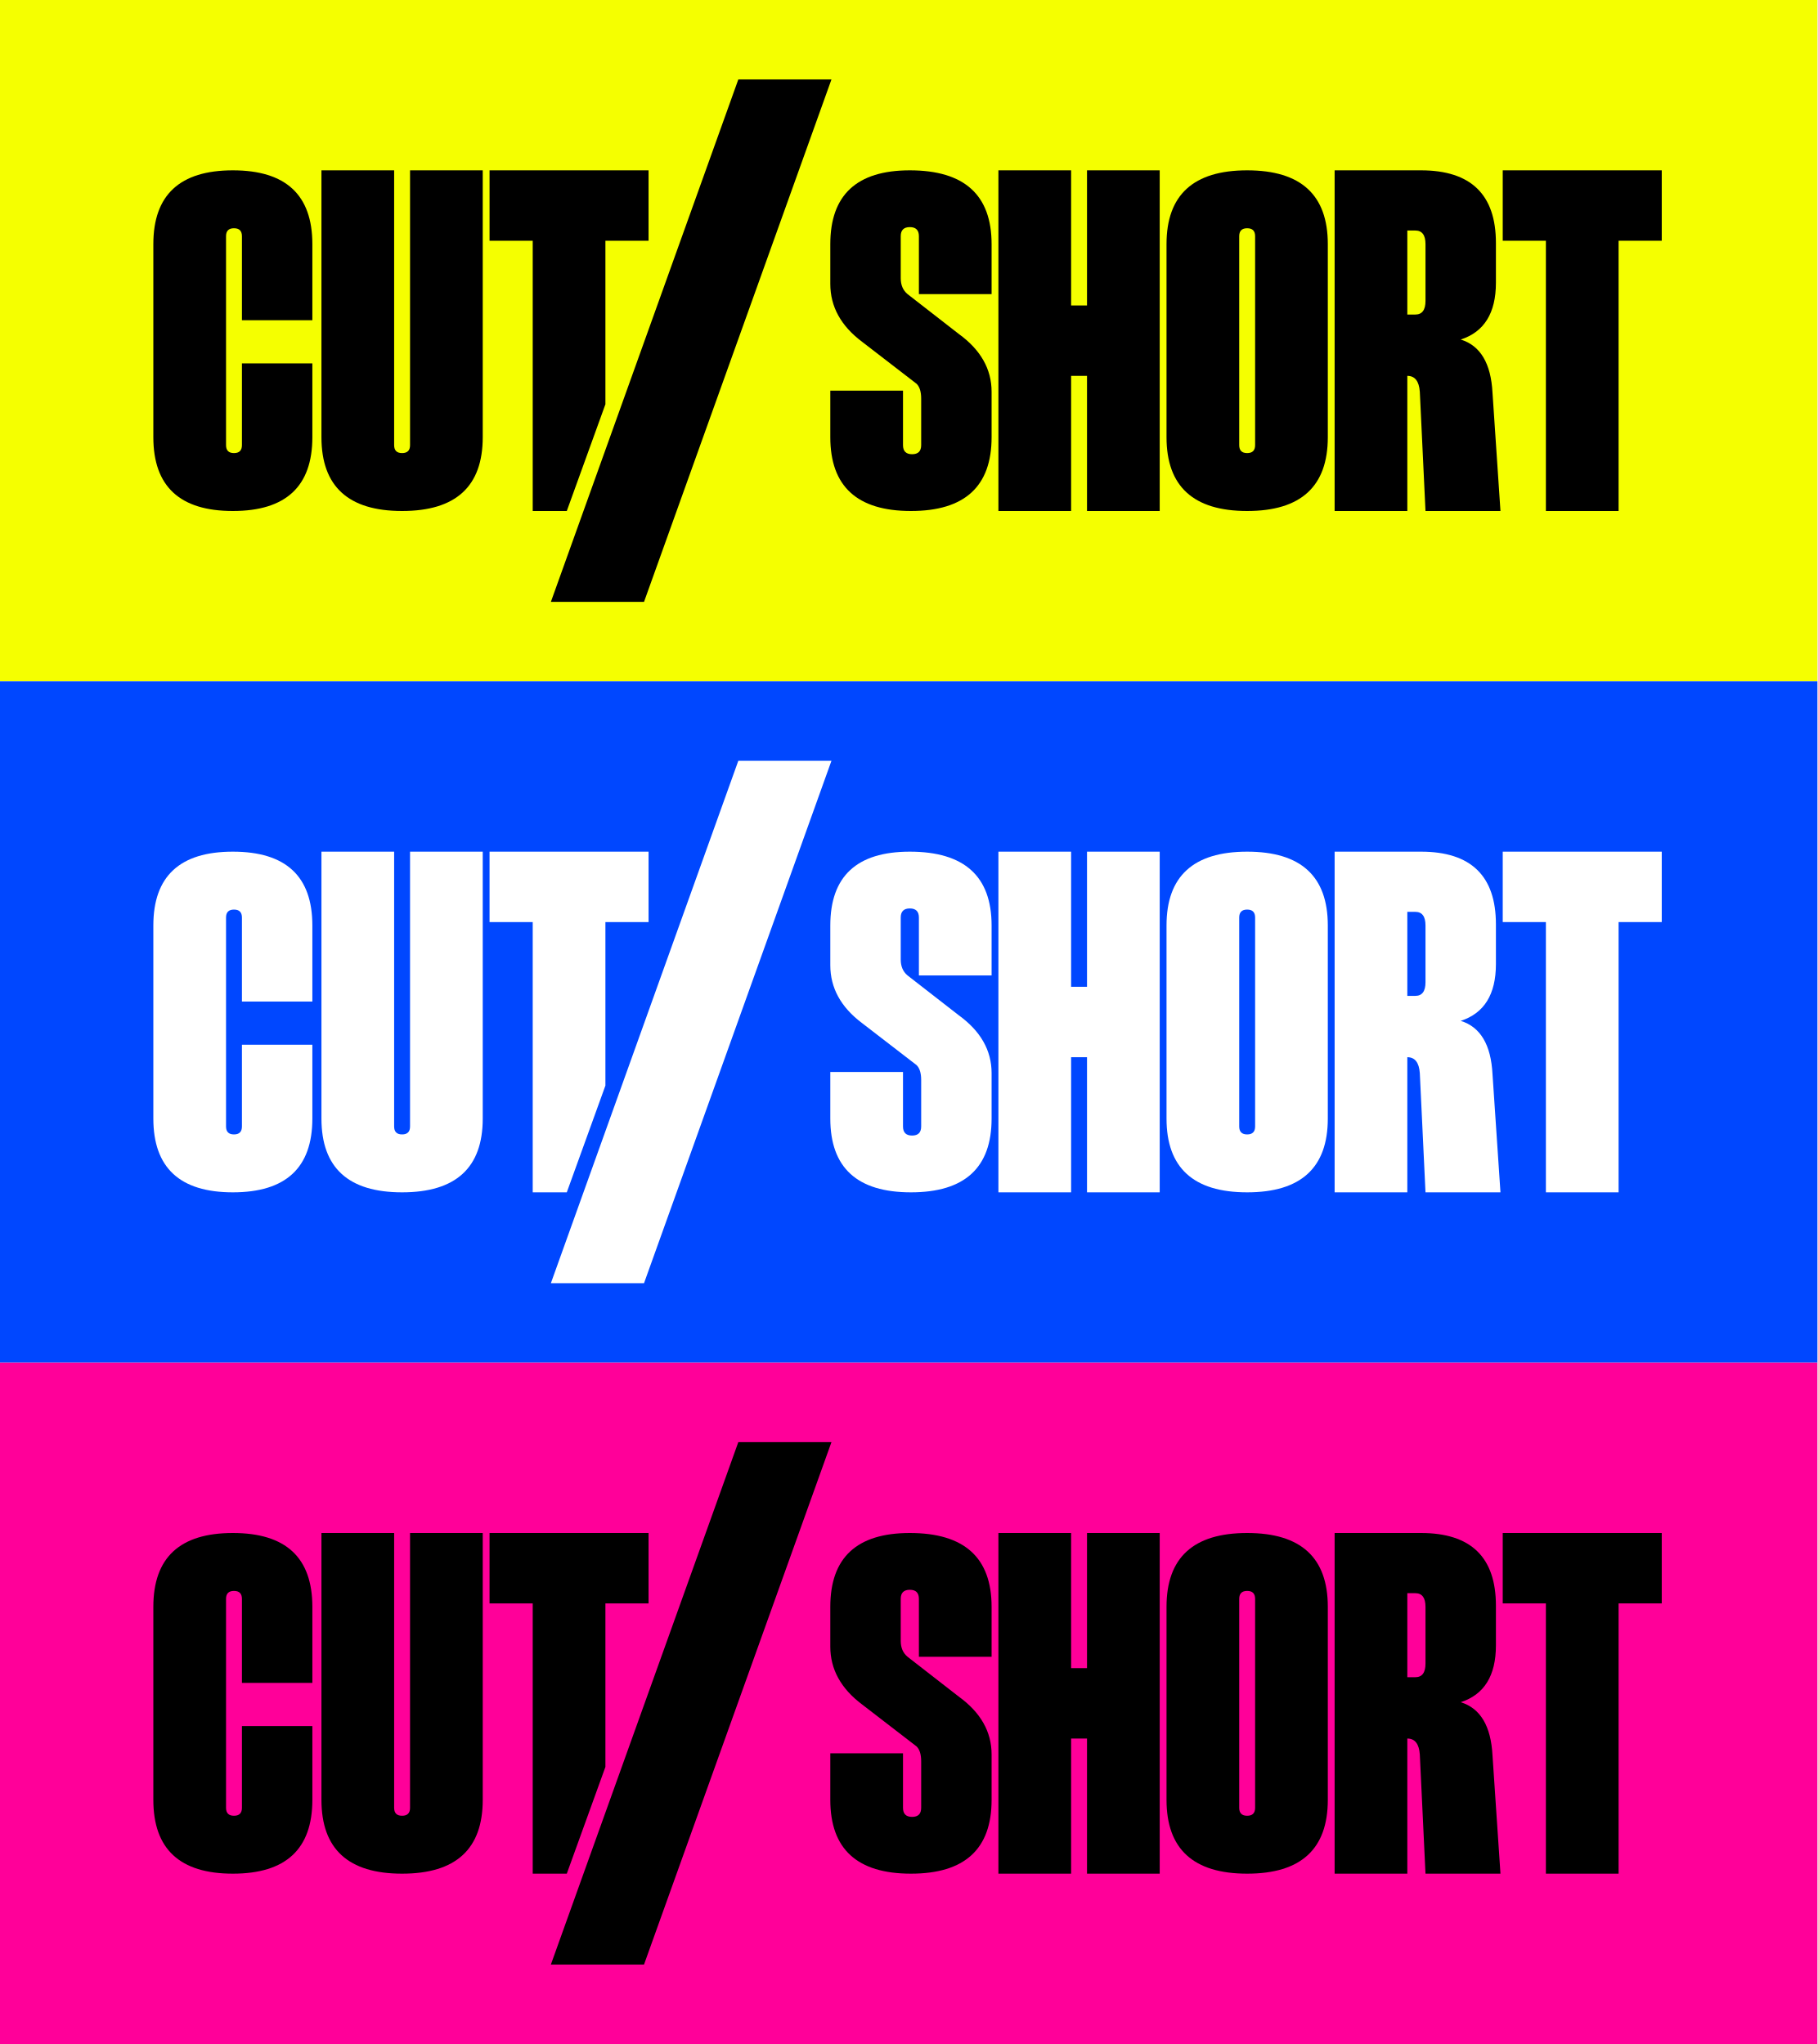
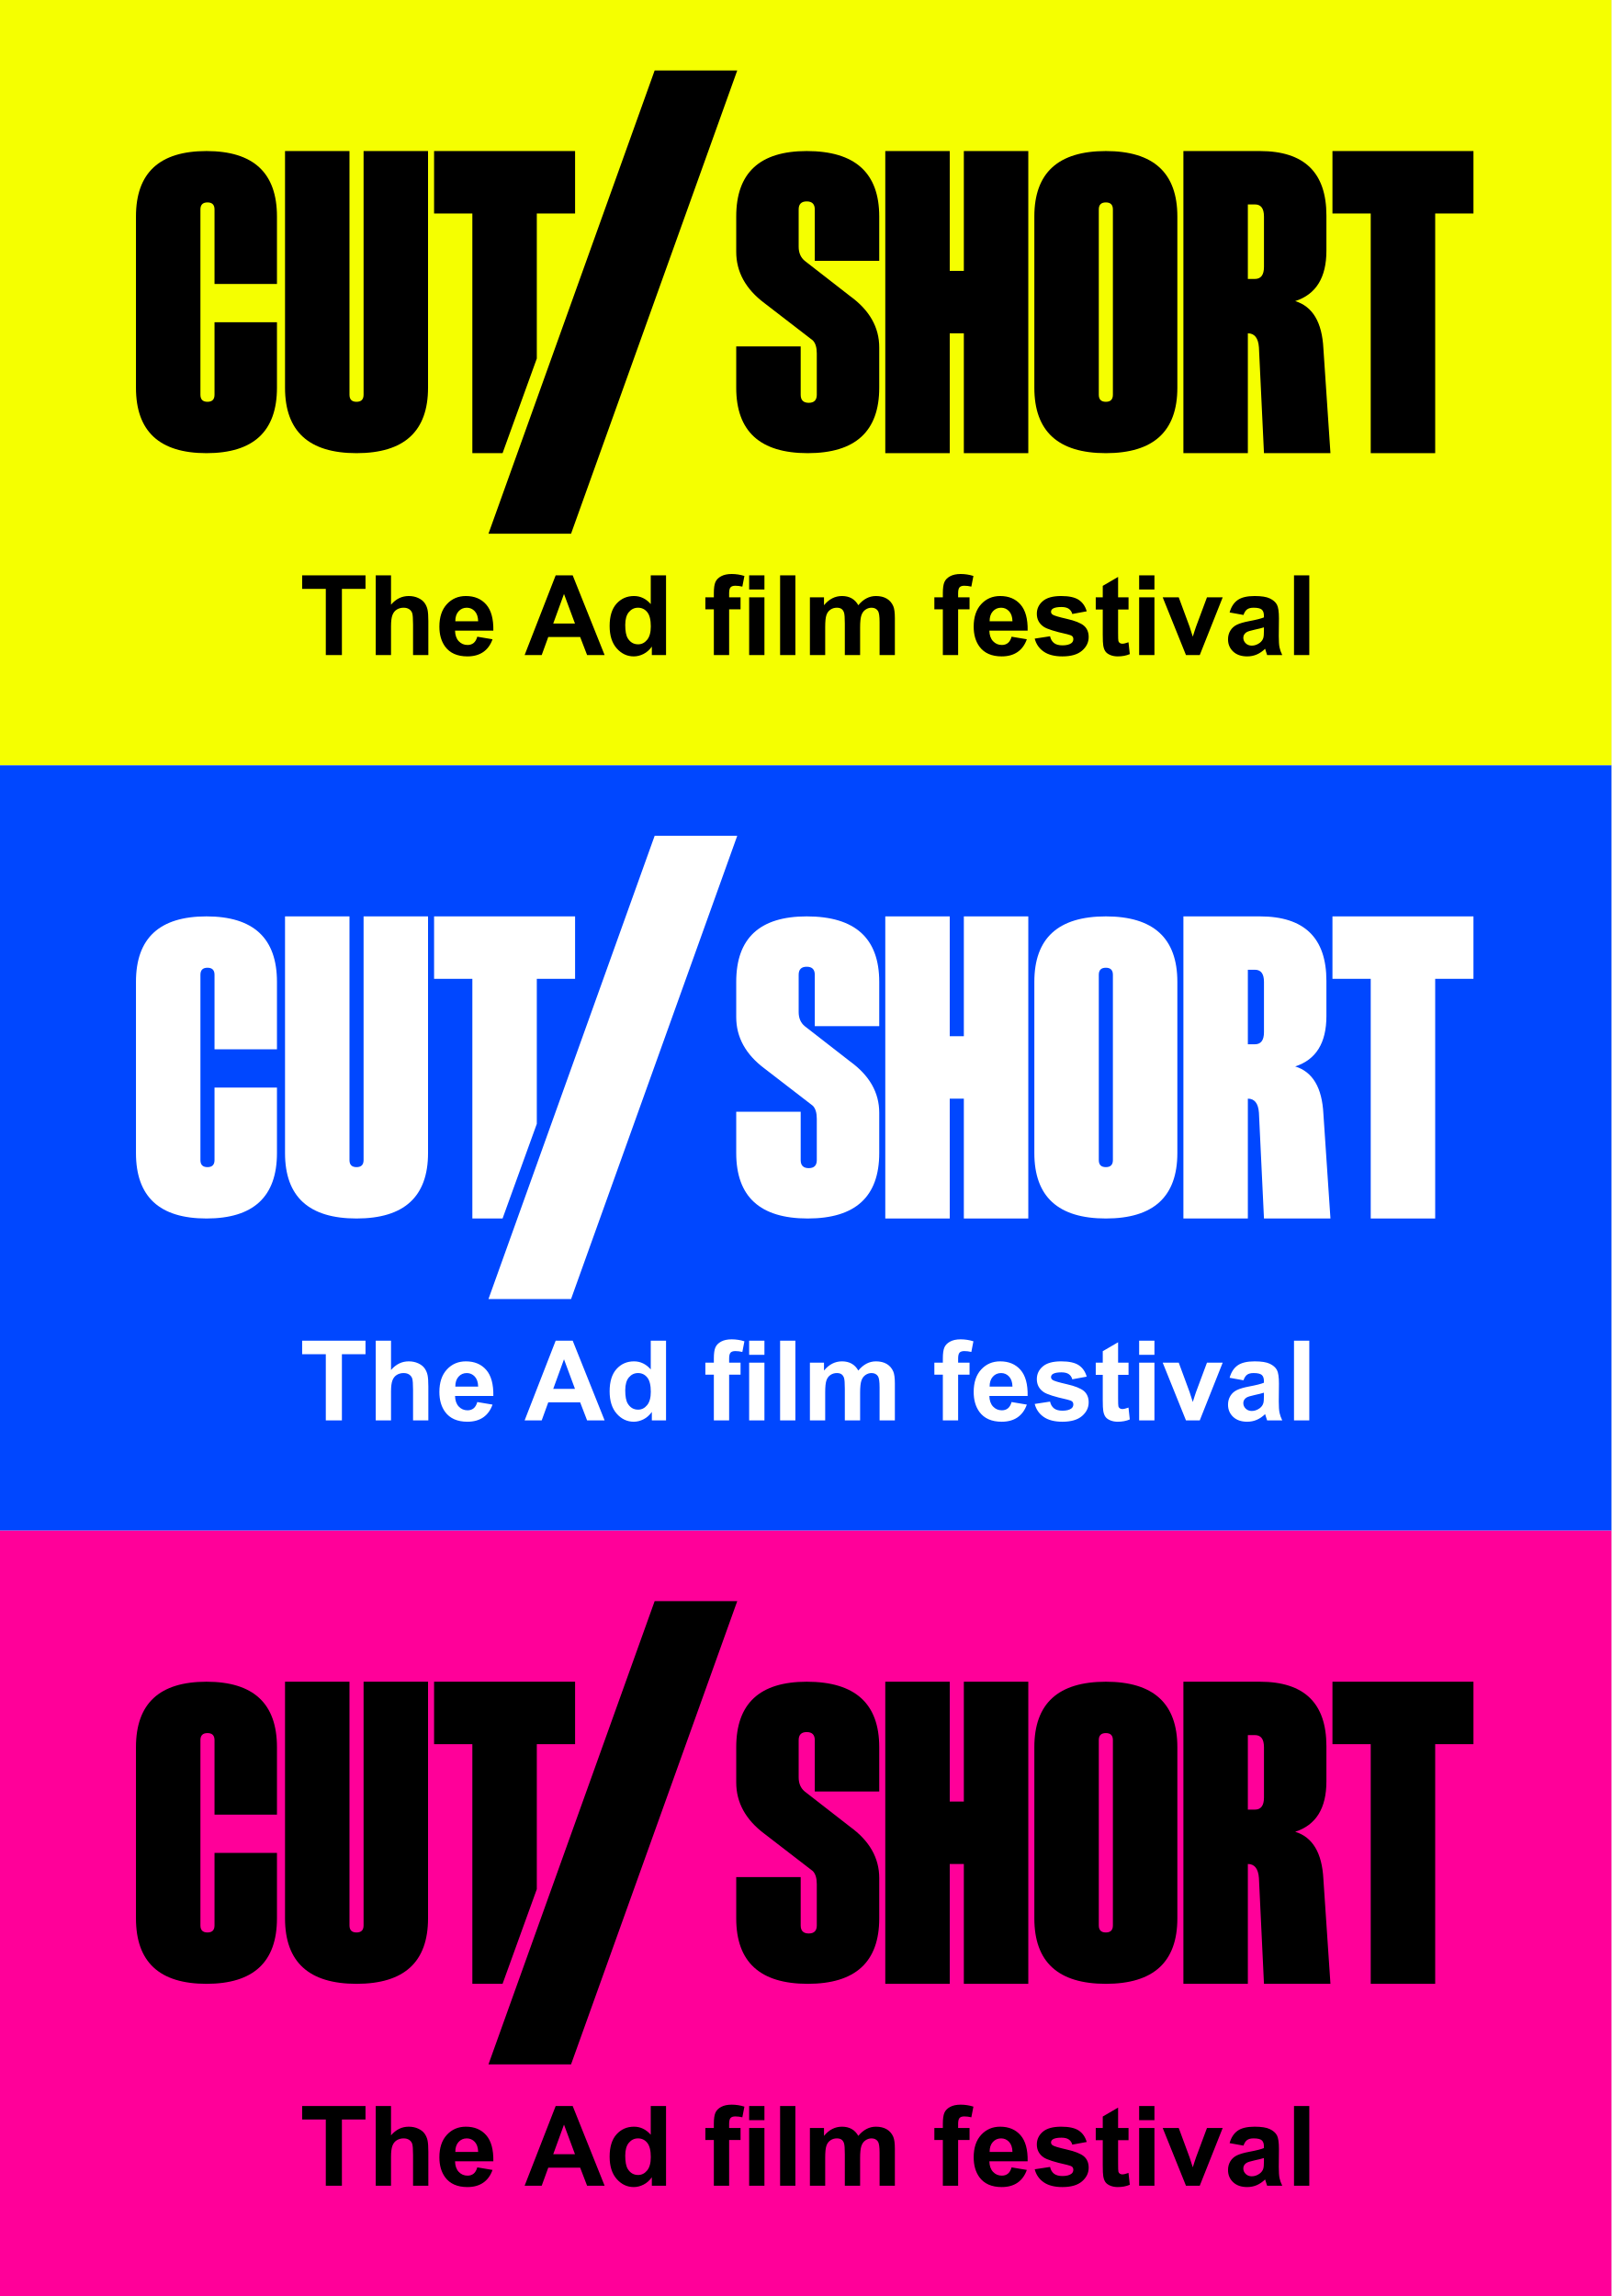
- <svg xmlns="http://www.w3.org/2000/svg" width="1600" height="1800">
-   <path fill="#F5FF00" d="M0 0H1600V600H0Z" />
+ <svg xmlns="http://www.w3.org/2000/svg" width="1600" height="2280">
+   <path fill="#F5FF00" d="M0 0H1600V760H0Z" />
  <g fill="#000000" transform="translate(135 70)">
    <path transform="translate(0 80)" d="M70 0Q0 0 0 65V235Q0 300 70 300Q140 300 140 235V170H78V242Q78 249 71 249Q64 249 64 242V58Q64 51 71 51Q78 51 78 58V132H140V65Q140 0 70 0Z" fill-rule="evenodd" />
    <path transform="translate(148 80)" d="M0 0H64V242Q64 249 71 249Q78 249 78 242V0H142V235Q142 300 71 300Q0 300 0 235Z" fill-rule="evenodd" />
    <path transform="translate(296 80)" d="M0 0H140V62H102V206L68 300H38V62H0Z" fill-rule="evenodd" />
    <path transform="translate(350 0)" d="M165 0H247L82 460H0Z" fill-rule="evenodd" />
    <path transform="translate(596 80)" d="M70 0Q0 0 0 65V100Q0 130 28 151L76 188Q80 192 80 201V242Q80 250 72 250Q64 250 64 242V194H0V235Q0 300 71 300Q142 300 142 235V195Q142 165 113 144L68 109Q62 104 62 95V58Q62 50 70 50Q78 50 78 58V109H142V65Q142 0 70 0Z" fill-rule="evenodd" />
    <path transform="translate(744 80)" d="M0 0H64V119H78V0H142V300H78V181H64V300H0Z" fill-rule="evenodd" />
    <path transform="translate(892 80)" d="M71 0Q0 0 0 65V235Q0 300 71 300Q142 300 142 235V65Q142 0 71 0ZM71 51Q78 51 78 58V242Q78 249 71 249Q64 249 64 242V58Q64 51 71 51Z" fill-rule="evenodd" />
    <path transform="translate(1040 80)" d="M0 0H76Q142 0 142 64V99Q142 139 111 149Q137 157 139 196L146 300H80L75 195Q74 181 64 181V300H0ZM64 53V127H71Q80 127 80 115V65Q80 53 71 53Z" fill-rule="evenodd" />
    <path transform="translate(1188 80)" d="M0 0H140V62H102V300H38V62H0Z" fill-rule="evenodd" />
+     <g transform="translate(165 500) scale(1.536209)">
+       <path d="M15.293 52.418 L15.293 9.598 L-0 9.598 L-0 0.879 L40.957 0.879 L40.957 9.598 L25.699 9.598 L25.699 52.418 Z M57.445 0.879 L57.445 19.828 C60.633 16.102 64.441 14.238 68.871 14.238 C71.145 14.238 73.195 14.66 75.023 15.504 C76.852 16.348 78.229 17.426 79.154 18.738 C80.08 20.051 80.713 21.504 81.053 23.098 C81.393 24.691 81.563 27.164 81.563 30.516 L81.563 52.418 L71.684 52.418 L71.684 32.695 C71.684 28.781 71.496 26.297 71.121 25.242 C70.746 24.188 70.084 23.35 69.135 22.729 C68.186 22.107 66.996 21.797 65.566 21.797 C63.926 21.797 62.461 22.195 61.172 22.992 C59.883 23.789 58.939 24.99 58.342 26.596 C57.744 28.201 57.445 30.574 57.445 33.715 L57.445 52.418 L47.566 52.418 L47.566 0.879 Z M113.203 40.535 L123.047 42.188 C121.781 45.797 119.783 48.545 117.053 50.432 C114.322 52.318 110.906 53.262 106.805 53.262 C100.313 53.262 95.508 51.141 92.391 46.898 C89.93 43.5 88.699 39.211 88.699 34.031 C88.699 27.844 90.316 22.998 93.551 19.494 C96.785 15.99 100.875 14.238 105.82 14.238 C111.375 14.238 115.758 16.072 118.969 19.74 C122.18 23.408 123.715 29.027 123.574 36.598 L98.824 36.598 C98.895 39.527 99.691 41.807 101.215 43.436 C102.738 45.064 104.637 45.879 106.91 45.879 C108.457 45.879 109.758 45.457 110.813 44.613 C111.867 43.77 112.664 42.41 113.203 40.535 Z M113.766 30.551 C113.695 27.691 112.957 25.518 111.551 24.029 C110.145 22.541 108.434 21.797 106.418 21.797 C104.262 21.797 102.481 22.582 101.074 24.152 C99.668 25.723 98.977 27.855 99 30.551 Z M195.504 52.418 L184.184 52.418 L179.684 40.711 L159.082 40.711 L154.828 52.418 L143.789 52.418 L163.863 0.879 L174.867 0.879 Z M176.344 32.027 L169.242 12.902 L162.281 32.027 Z M235.195 52.418 L226.02 52.418 L226.02 46.934 C224.496 49.066 222.697 50.654 220.623 51.697 C218.549 52.74 216.457 53.262 214.348 53.262 C210.059 53.262 206.385 51.533 203.326 48.076 C200.268 44.619 198.738 39.797 198.738 33.609 C198.738 27.281 200.227 22.471 203.203 19.178 C206.18 15.885 209.941 14.238 214.488 14.238 C218.66 14.238 222.27 15.973 225.316 19.441 L225.316 0.879 L235.195 0.879 Z M208.828 32.941 C208.828 36.926 209.379 39.809 210.481 41.59 C212.074 44.168 214.301 45.457 217.16 45.457 C219.434 45.457 221.367 44.49 222.961 42.557 C224.555 40.623 225.352 37.734 225.352 33.891 C225.352 29.602 224.578 26.514 223.031 24.627 C221.484 22.74 219.504 21.797 217.09 21.797 C214.746 21.797 212.783 22.729 211.201 24.592 C209.619 26.455 208.828 29.238 208.828 32.941 Z M260.613 15.082 L266.098 15.082 L266.098 12.27 C266.098 9.129 266.432 6.785 267.1 5.238 C267.768 3.691 268.998 2.432 270.791 1.459 C272.584 0.486 274.852 -0 277.594 -0 C280.406 -0 283.16 0.422 285.856 1.266 L284.52 8.156 C282.949 7.781 281.438 7.594 279.984 7.594 C278.555 7.594 277.529 7.928 276.908 8.596 C276.287 9.264 275.977 10.547 275.977 12.445 L275.977 15.082 L283.359 15.082 L283.359 22.852 L275.977 22.852 L275.977 52.418 L266.098 52.418 L266.098 22.852 L260.613 22.852 Z M288.914 10.02 L288.914 0.879 L298.793 0.879 L298.793 10.02 Z M288.914 52.418 L288.914 15.082 L298.793 15.082 L298.793 52.418 Z M308.918 52.418 L308.918 0.879 L318.797 0.879 L318.797 52.418 Z M328.184 15.082 L337.289 15.082 L337.289 20.18 C340.547 16.219 344.426 14.238 348.926 14.238 C351.316 14.238 353.391 14.73 355.148 15.715 C356.906 16.699 358.348 18.188 359.473 20.18 C361.113 18.188 362.883 16.699 364.781 15.715 C366.68 14.73 368.707 14.238 370.863 14.238 C373.606 14.238 375.926 14.795 377.824 15.908 C379.723 17.021 381.141 18.656 382.078 20.813 C382.758 22.406 383.098 24.984 383.098 28.547 L383.098 52.418 L373.219 52.418 L373.219 31.078 C373.219 27.375 372.879 24.984 372.199 23.906 C371.285 22.5 369.879 21.797 367.981 21.797 C366.598 21.797 365.297 22.219 364.078 23.063 C362.859 23.906 361.98 25.143 361.441 26.771 C360.902 28.4 360.633 30.973 360.633 34.488 L360.633 52.418 L350.754 52.418 L350.754 31.957 C350.754 28.324 350.578 25.98 350.227 24.926 C349.875 23.871 349.33 23.086 348.592 22.57 C347.854 22.055 346.852 21.797 345.586 21.797 C344.063 21.797 342.691 22.207 341.473 23.027 C340.254 23.848 339.381 25.031 338.854 26.578 C338.326 28.125 338.063 30.691 338.063 34.277 L338.063 52.418 L328.184 52.418 Z M408.621 15.082 L414.106 15.082 L414.106 12.27 C414.106 9.129 414.44 6.785 415.107 5.238 C415.775 3.691 417.006 2.432 418.799 1.459 C420.592 0.486 422.859 -0 425.602 -0 C428.414 -0 431.168 0.422 433.863 1.266 L432.527 8.156 C430.957 7.781 429.445 7.594 427.992 7.594 C426.563 7.594 425.537 7.928 424.916 8.596 C424.295 9.264 423.984 10.547 423.984 12.445 L423.984 15.082 L431.367 15.082 L431.367 22.852 L423.984 22.852 L423.984 52.418 L414.106 52.418 L414.106 22.852 L408.621 22.852 Z M458.543 40.535 L468.387 42.188 C467.121 45.797 465.123 48.545 462.393 50.432 C459.662 52.318 456.246 53.262 452.145 53.262 C445.652 53.262 440.848 51.141 437.731 46.898 C435.27 43.5 434.039 39.211 434.039 34.031 C434.039 27.844 435.656 22.998 438.891 19.494 C442.125 15.99 446.215 14.238 451.16 14.238 C456.715 14.238 461.098 16.072 464.309 19.74 C467.52 23.408 469.055 29.027 468.914 36.598 L444.164 36.598 C444.234 39.527 445.031 41.807 446.555 43.436 C448.078 45.064 449.977 45.879 452.25 45.879 C453.797 45.879 455.098 45.457 456.152 44.613 C457.207 43.77 458.004 42.41 458.543 40.535 Z M459.106 30.551 C459.035 27.691 458.297 25.518 456.891 24.029 C455.484 22.541 453.773 21.797 451.758 21.797 C449.602 21.797 447.82 22.582 446.414 24.152 C445.008 25.723 444.316 27.855 444.34 30.551 Z M473.484 41.766 L483.398 40.254 C483.82 42.176 484.676 43.635 485.965 44.631 C487.254 45.627 489.059 46.125 491.379 46.125 C493.934 46.125 495.855 45.656 497.145 44.719 C498.012 44.063 498.445 43.184 498.445 42.082 C498.445 41.332 498.211 40.711 497.742 40.219 C497.25 39.75 496.148 39.316 494.438 38.918 C486.469 37.16 481.418 35.555 479.285 34.102 C476.332 32.086 474.856 29.285 474.856 25.699 C474.856 22.465 476.133 19.746 478.688 17.543 C481.242 15.34 485.203 14.238 490.57 14.238 C495.68 14.238 499.477 15.07 501.961 16.734 C504.445 18.398 506.156 20.859 507.094 24.117 L497.777 25.84 C497.379 24.387 496.623 23.273 495.51 22.5 C494.397 21.727 492.809 21.34 490.746 21.34 C488.145 21.34 486.281 21.703 485.156 22.43 C484.406 22.945 484.031 23.613 484.031 24.434 C484.031 25.137 484.359 25.734 485.016 26.227 C485.906 26.883 488.982 27.809 494.244 29.004 C499.506 30.199 503.18 31.664 505.266 33.398 C507.328 35.156 508.359 37.605 508.359 40.746 C508.359 44.168 506.93 47.109 504.07 49.57 C501.211 52.031 496.98 53.262 491.379 53.262 C486.293 53.262 482.268 52.23 479.303 50.168 C476.338 48.105 474.398 45.305 473.484 41.766 Z M534.129 15.082 L534.129 22.957 L527.379 22.957 L527.379 38.004 C527.379 41.051 527.443 42.826 527.572 43.33 C527.701 43.834 527.994 44.25 528.451 44.578 C528.908 44.906 529.465 45.07 530.121 45.07 C531.035 45.07 532.359 44.754 534.094 44.121 L534.938 51.785 C532.641 52.77 530.039 53.262 527.133 53.262 C525.352 53.262 523.746 52.963 522.316 52.365 C520.887 51.768 519.838 50.994 519.17 50.045 C518.502 49.096 518.039 47.813 517.781 46.195 C517.57 45.047 517.465 42.727 517.465 39.234 L517.465 22.957 L512.93 22.957 L512.93 15.082 L517.465 15.082 L517.465 7.664 L527.379 1.898 L527.379 15.082 Z M540.984 10.02 L540.984 0.879 L550.863 0.879 L550.863 10.02 Z M540.984 52.418 L540.984 15.082 L550.863 15.082 L550.863 52.418 Z M571.254 52.418 L556.207 15.082 L566.578 15.082 L573.609 34.137 L575.648 40.5 C576.187 38.883 576.527 37.816 576.668 37.301 C576.996 36.246 577.348 35.191 577.723 34.137 L584.824 15.082 L594.984 15.082 L580.148 52.418 Z M608.414 26.473 L599.449 24.855 C600.457 21.246 602.191 18.574 604.652 16.84 C607.113 15.105 610.77 14.238 615.621 14.238 C620.027 14.238 623.309 14.76 625.465 15.803 C627.621 16.846 629.139 18.17 630.018 19.775 C630.897 21.381 631.336 24.328 631.336 28.617 L631.231 40.148 C631.231 43.43 631.389 45.85 631.705 47.408 C632.022 48.967 632.613 50.637 633.481 52.418 L623.707 52.418 C623.449 51.762 623.133 50.789 622.758 49.5 C622.594 48.914 622.477 48.527 622.406 48.34 C620.719 49.98 618.914 51.211 616.992 52.031 C615.07 52.852 613.02 53.262 610.84 53.262 C606.996 53.262 603.967 52.219 601.752 50.133 C599.537 48.047 598.43 45.41 598.43 42.223 C598.43 40.113 598.934 38.232 599.941 36.58 C600.949 34.928 602.361 33.662 604.178 32.783 C605.994 31.904 608.613 31.137 612.035 30.48 C616.652 29.613 619.852 28.805 621.633 28.055 L621.633 27.07 C621.633 25.172 621.164 23.818 620.227 23.01 C619.289 22.201 617.52 21.797 614.918 21.797 C613.16 21.797 611.789 22.143 610.805 22.834 C609.82 23.525 609.023 24.738 608.414 26.473 Z M621.633 34.488 C620.367 34.91 618.363 35.414 615.621 36 C612.879 36.586 611.086 37.16 610.242 37.723 C608.953 38.637 608.309 39.797 608.309 41.203 C608.309 42.586 608.824 43.781 609.856 44.789 C610.887 45.797 612.199 46.301 613.793 46.301 C615.574 46.301 617.273 45.715 618.891 44.543 C620.086 43.652 620.871 42.563 621.246 41.273 C621.504 40.43 621.633 38.824 621.633 36.457 Z M641.074 52.418 L641.074 0.879 L650.953 0.879 L650.953 52.418 Z" fill-rule="evenodd" />
+     </g>
  </g>
-   <path fill="#0047FF" d="M0 600H1600V1200H0Z" />
-   <g fill="#FFFFFF" transform="translate(135 670)">
+   <path fill="#0047FF" d="M0 760H1600V1520H0Z" />
+   <g fill="#FFFFFF" transform="translate(135 830)">
    <path transform="translate(0 80)" d="M70 0Q0 0 0 65V235Q0 300 70 300Q140 300 140 235V170H78V242Q78 249 71 249Q64 249 64 242V58Q64 51 71 51Q78 51 78 58V132H140V65Q140 0 70 0Z" fill-rule="evenodd" />
    <path transform="translate(148 80)" d="M0 0H64V242Q64 249 71 249Q78 249 78 242V0H142V235Q142 300 71 300Q0 300 0 235Z" fill-rule="evenodd" />
    <path transform="translate(296 80)" d="M0 0H140V62H102V206L68 300H38V62H0Z" fill-rule="evenodd" />
    <path transform="translate(350 0)" d="M165 0H247L82 460H0Z" fill-rule="evenodd" />
    <path transform="translate(596 80)" d="M70 0Q0 0 0 65V100Q0 130 28 151L76 188Q80 192 80 201V242Q80 250 72 250Q64 250 64 242V194H0V235Q0 300 71 300Q142 300 142 235V195Q142 165 113 144L68 109Q62 104 62 95V58Q62 50 70 50Q78 50 78 58V109H142V65Q142 0 70 0Z" fill-rule="evenodd" />
    <path transform="translate(744 80)" d="M0 0H64V119H78V0H142V300H78V181H64V300H0Z" fill-rule="evenodd" />
    <path transform="translate(892 80)" d="M71 0Q0 0 0 65V235Q0 300 71 300Q142 300 142 235V65Q142 0 71 0ZM71 51Q78 51 78 58V242Q78 249 71 249Q64 249 64 242V58Q64 51 71 51Z" fill-rule="evenodd" />
    <path transform="translate(1040 80)" d="M0 0H76Q142 0 142 64V99Q142 139 111 149Q137 157 139 196L146 300H80L75 195Q74 181 64 181V300H0ZM64 53V127H71Q80 127 80 115V65Q80 53 71 53Z" fill-rule="evenodd" />
    <path transform="translate(1188 80)" d="M0 0H140V62H102V300H38V62H0Z" fill-rule="evenodd" />
+     <g transform="translate(165 500) scale(1.536209)">
+       <path d="M15.293 52.418 L15.293 9.598 L-0 9.598 L-0 0.879 L40.957 0.879 L40.957 9.598 L25.699 9.598 L25.699 52.418 Z M57.445 0.879 L57.445 19.828 C60.633 16.102 64.441 14.238 68.871 14.238 C71.145 14.238 73.195 14.66 75.023 15.504 C76.852 16.348 78.229 17.426 79.154 18.738 C80.08 20.051 80.713 21.504 81.053 23.098 C81.393 24.691 81.563 27.164 81.563 30.516 L81.563 52.418 L71.684 52.418 L71.684 32.695 C71.684 28.781 71.496 26.297 71.121 25.242 C70.746 24.188 70.084 23.35 69.135 22.729 C68.186 22.107 66.996 21.797 65.566 21.797 C63.926 21.797 62.461 22.195 61.172 22.992 C59.883 23.789 58.939 24.99 58.342 26.596 C57.744 28.201 57.445 30.574 57.445 33.715 L57.445 52.418 L47.566 52.418 L47.566 0.879 Z M113.203 40.535 L123.047 42.188 C121.781 45.797 119.783 48.545 117.053 50.432 C114.322 52.318 110.906 53.262 106.805 53.262 C100.313 53.262 95.508 51.141 92.391 46.898 C89.93 43.5 88.699 39.211 88.699 34.031 C88.699 27.844 90.316 22.998 93.551 19.494 C96.785 15.99 100.875 14.238 105.82 14.238 C111.375 14.238 115.758 16.072 118.969 19.74 C122.18 23.408 123.715 29.027 123.574 36.598 L98.824 36.598 C98.895 39.527 99.691 41.807 101.215 43.436 C102.738 45.064 104.637 45.879 106.91 45.879 C108.457 45.879 109.758 45.457 110.813 44.613 C111.867 43.77 112.664 42.41 113.203 40.535 Z M113.766 30.551 C113.695 27.691 112.957 25.518 111.551 24.029 C110.145 22.541 108.434 21.797 106.418 21.797 C104.262 21.797 102.481 22.582 101.074 24.152 C99.668 25.723 98.977 27.855 99 30.551 Z M195.504 52.418 L184.184 52.418 L179.684 40.711 L159.082 40.711 L154.828 52.418 L143.789 52.418 L163.863 0.879 L174.867 0.879 Z M176.344 32.027 L169.242 12.902 L162.281 32.027 Z M235.195 52.418 L226.02 52.418 L226.02 46.934 C224.496 49.066 222.697 50.654 220.623 51.697 C218.549 52.74 216.457 53.262 214.348 53.262 C210.059 53.262 206.385 51.533 203.326 48.076 C200.268 44.619 198.738 39.797 198.738 33.609 C198.738 27.281 200.227 22.471 203.203 19.178 C206.18 15.885 209.941 14.238 214.488 14.238 C218.66 14.238 222.27 15.973 225.316 19.441 L225.316 0.879 L235.195 0.879 Z M208.828 32.941 C208.828 36.926 209.379 39.809 210.481 41.59 C212.074 44.168 214.301 45.457 217.16 45.457 C219.434 45.457 221.367 44.49 222.961 42.557 C224.555 40.623 225.352 37.734 225.352 33.891 C225.352 29.602 224.578 26.514 223.031 24.627 C221.484 22.74 219.504 21.797 217.09 21.797 C214.746 21.797 212.783 22.729 211.201 24.592 C209.619 26.455 208.828 29.238 208.828 32.941 Z M260.613 15.082 L266.098 15.082 L266.098 12.27 C266.098 9.129 266.432 6.785 267.1 5.238 C267.768 3.691 268.998 2.432 270.791 1.459 C272.584 0.486 274.852 -0 277.594 -0 C280.406 -0 283.16 0.422 285.856 1.266 L284.52 8.156 C282.949 7.781 281.438 7.594 279.984 7.594 C278.555 7.594 277.529 7.928 276.908 8.596 C276.287 9.264 275.977 10.547 275.977 12.445 L275.977 15.082 L283.359 15.082 L283.359 22.852 L275.977 22.852 L275.977 52.418 L266.098 52.418 L266.098 22.852 L260.613 22.852 Z M288.914 10.02 L288.914 0.879 L298.793 0.879 L298.793 10.02 Z M288.914 52.418 L288.914 15.082 L298.793 15.082 L298.793 52.418 Z M308.918 52.418 L308.918 0.879 L318.797 0.879 L318.797 52.418 Z M328.184 15.082 L337.289 15.082 L337.289 20.18 C340.547 16.219 344.426 14.238 348.926 14.238 C351.316 14.238 353.391 14.73 355.148 15.715 C356.906 16.699 358.348 18.188 359.473 20.18 C361.113 18.188 362.883 16.699 364.781 15.715 C366.68 14.73 368.707 14.238 370.863 14.238 C373.606 14.238 375.926 14.795 377.824 15.908 C379.723 17.021 381.141 18.656 382.078 20.813 C382.758 22.406 383.098 24.984 383.098 28.547 L383.098 52.418 L373.219 52.418 L373.219 31.078 C373.219 27.375 372.879 24.984 372.199 23.906 C371.285 22.5 369.879 21.797 367.981 21.797 C366.598 21.797 365.297 22.219 364.078 23.063 C362.859 23.906 361.98 25.143 361.441 26.771 C360.902 28.4 360.633 30.973 360.633 34.488 L360.633 52.418 L350.754 52.418 L350.754 31.957 C350.754 28.324 350.578 25.98 350.227 24.926 C349.875 23.871 349.33 23.086 348.592 22.57 C347.854 22.055 346.852 21.797 345.586 21.797 C344.063 21.797 342.691 22.207 341.473 23.027 C340.254 23.848 339.381 25.031 338.854 26.578 C338.326 28.125 338.063 30.691 338.063 34.277 L338.063 52.418 L328.184 52.418 Z M408.621 15.082 L414.106 15.082 L414.106 12.27 C414.106 9.129 414.44 6.785 415.107 5.238 C415.775 3.691 417.006 2.432 418.799 1.459 C420.592 0.486 422.859 -0 425.602 -0 C428.414 -0 431.168 0.422 433.863 1.266 L432.527 8.156 C430.957 7.781 429.445 7.594 427.992 7.594 C426.563 7.594 425.537 7.928 424.916 8.596 C424.295 9.264 423.984 10.547 423.984 12.445 L423.984 15.082 L431.367 15.082 L431.367 22.852 L423.984 22.852 L423.984 52.418 L414.106 52.418 L414.106 22.852 L408.621 22.852 Z M458.543 40.535 L468.387 42.188 C467.121 45.797 465.123 48.545 462.393 50.432 C459.662 52.318 456.246 53.262 452.145 53.262 C445.652 53.262 440.848 51.141 437.731 46.898 C435.27 43.5 434.039 39.211 434.039 34.031 C434.039 27.844 435.656 22.998 438.891 19.494 C442.125 15.99 446.215 14.238 451.16 14.238 C456.715 14.238 461.098 16.072 464.309 19.74 C467.52 23.408 469.055 29.027 468.914 36.598 L444.164 36.598 C444.234 39.527 445.031 41.807 446.555 43.436 C448.078 45.064 449.977 45.879 452.25 45.879 C453.797 45.879 455.098 45.457 456.152 44.613 C457.207 43.77 458.004 42.41 458.543 40.535 Z M459.106 30.551 C459.035 27.691 458.297 25.518 456.891 24.029 C455.484 22.541 453.773 21.797 451.758 21.797 C449.602 21.797 447.82 22.582 446.414 24.152 C445.008 25.723 444.316 27.855 444.34 30.551 Z M473.484 41.766 L483.398 40.254 C483.82 42.176 484.676 43.635 485.965 44.631 C487.254 45.627 489.059 46.125 491.379 46.125 C493.934 46.125 495.855 45.656 497.145 44.719 C498.012 44.063 498.445 43.184 498.445 42.082 C498.445 41.332 498.211 40.711 497.742 40.219 C497.25 39.75 496.148 39.316 494.438 38.918 C486.469 37.16 481.418 35.555 479.285 34.102 C476.332 32.086 474.856 29.285 474.856 25.699 C474.856 22.465 476.133 19.746 478.688 17.543 C481.242 15.34 485.203 14.238 490.57 14.238 C495.68 14.238 499.477 15.07 501.961 16.734 C504.445 18.398 506.156 20.859 507.094 24.117 L497.777 25.84 C497.379 24.387 496.623 23.273 495.51 22.5 C494.397 21.727 492.809 21.34 490.746 21.34 C488.145 21.34 486.281 21.703 485.156 22.43 C484.406 22.945 484.031 23.613 484.031 24.434 C484.031 25.137 484.359 25.734 485.016 26.227 C485.906 26.883 488.982 27.809 494.244 29.004 C499.506 30.199 503.18 31.664 505.266 33.398 C507.328 35.156 508.359 37.605 508.359 40.746 C508.359 44.168 506.93 47.109 504.07 49.57 C501.211 52.031 496.98 53.262 491.379 53.262 C486.293 53.262 482.268 52.23 479.303 50.168 C476.338 48.105 474.398 45.305 473.484 41.766 Z M534.129 15.082 L534.129 22.957 L527.379 22.957 L527.379 38.004 C527.379 41.051 527.443 42.826 527.572 43.33 C527.701 43.834 527.994 44.25 528.451 44.578 C528.908 44.906 529.465 45.07 530.121 45.07 C531.035 45.07 532.359 44.754 534.094 44.121 L534.938 51.785 C532.641 52.77 530.039 53.262 527.133 53.262 C525.352 53.262 523.746 52.963 522.316 52.365 C520.887 51.768 519.838 50.994 519.17 50.045 C518.502 49.096 518.039 47.813 517.781 46.195 C517.57 45.047 517.465 42.727 517.465 39.234 L517.465 22.957 L512.93 22.957 L512.93 15.082 L517.465 15.082 L517.465 7.664 L527.379 1.898 L527.379 15.082 Z M540.984 10.02 L540.984 0.879 L550.863 0.879 L550.863 10.02 Z M540.984 52.418 L540.984 15.082 L550.863 15.082 L550.863 52.418 Z M571.254 52.418 L556.207 15.082 L566.578 15.082 L573.609 34.137 L575.648 40.5 C576.187 38.883 576.527 37.816 576.668 37.301 C576.996 36.246 577.348 35.191 577.723 34.137 L584.824 15.082 L594.984 15.082 L580.148 52.418 Z M608.414 26.473 L599.449 24.855 C600.457 21.246 602.191 18.574 604.652 16.84 C607.113 15.105 610.77 14.238 615.621 14.238 C620.027 14.238 623.309 14.76 625.465 15.803 C627.621 16.846 629.139 18.17 630.018 19.775 C630.897 21.381 631.336 24.328 631.336 28.617 L631.231 40.148 C631.231 43.43 631.389 45.85 631.705 47.408 C632.022 48.967 632.613 50.637 633.481 52.418 L623.707 52.418 C623.449 51.762 623.133 50.789 622.758 49.5 C622.594 48.914 622.477 48.527 622.406 48.34 C620.719 49.98 618.914 51.211 616.992 52.031 C615.07 52.852 613.02 53.262 610.84 53.262 C606.996 53.262 603.967 52.219 601.752 50.133 C599.537 48.047 598.43 45.41 598.43 42.223 C598.43 40.113 598.934 38.232 599.941 36.58 C600.949 34.928 602.361 33.662 604.178 32.783 C605.994 31.904 608.613 31.137 612.035 30.48 C616.652 29.613 619.852 28.805 621.633 28.055 L621.633 27.07 C621.633 25.172 621.164 23.818 620.227 23.01 C619.289 22.201 617.52 21.797 614.918 21.797 C613.16 21.797 611.789 22.143 610.805 22.834 C609.82 23.525 609.023 24.738 608.414 26.473 Z M621.633 34.488 C620.367 34.91 618.363 35.414 615.621 36 C612.879 36.586 611.086 37.16 610.242 37.723 C608.953 38.637 608.309 39.797 608.309 41.203 C608.309 42.586 608.824 43.781 609.856 44.789 C610.887 45.797 612.199 46.301 613.793 46.301 C615.574 46.301 617.273 45.715 618.891 44.543 C620.086 43.652 620.871 42.563 621.246 41.273 C621.504 40.43 621.633 38.824 621.633 36.457 Z M641.074 52.418 L641.074 0.879 L650.953 0.879 L650.953 52.418 Z" fill-rule="evenodd" />
+     </g>
  </g>
-   <path fill="#FF0099" d="M0 1200H1600V1800H0Z" />
-   <g fill="#000000" transform="translate(135 1270)">
+   <path fill="#FF0099" d="M0 1520H1600V2280H0Z" />
+   <g fill="#000000" transform="translate(135 1590)">
    <path transform="translate(0 80)" d="M70 0Q0 0 0 65V235Q0 300 70 300Q140 300 140 235V170H78V242Q78 249 71 249Q64 249 64 242V58Q64 51 71 51Q78 51 78 58V132H140V65Q140 0 70 0Z" fill-rule="evenodd" />
    <path transform="translate(148 80)" d="M0 0H64V242Q64 249 71 249Q78 249 78 242V0H142V235Q142 300 71 300Q0 300 0 235Z" fill-rule="evenodd" />
    <path transform="translate(296 80)" d="M0 0H140V62H102V206L68 300H38V62H0Z" fill-rule="evenodd" />
    <path transform="translate(350 0)" d="M165 0H247L82 460H0Z" fill-rule="evenodd" />
    <path transform="translate(596 80)" d="M70 0Q0 0 0 65V100Q0 130 28 151L76 188Q80 192 80 201V242Q80 250 72 250Q64 250 64 242V194H0V235Q0 300 71 300Q142 300 142 235V195Q142 165 113 144L68 109Q62 104 62 95V58Q62 50 70 50Q78 50 78 58V109H142V65Q142 0 70 0Z" fill-rule="evenodd" />
    <path transform="translate(744 80)" d="M0 0H64V119H78V0H142V300H78V181H64V300H0Z" fill-rule="evenodd" />
    <path transform="translate(892 80)" d="M71 0Q0 0 0 65V235Q0 300 71 300Q142 300 142 235V65Q142 0 71 0ZM71 51Q78 51 78 58V242Q78 249 71 249Q64 249 64 242V58Q64 51 71 51Z" fill-rule="evenodd" />
    <path transform="translate(1040 80)" d="M0 0H76Q142 0 142 64V99Q142 139 111 149Q137 157 139 196L146 300H80L75 195Q74 181 64 181V300H0ZM64 53V127H71Q80 127 80 115V65Q80 53 71 53Z" fill-rule="evenodd" />
    <path transform="translate(1188 80)" d="M0 0H140V62H102V300H38V62H0Z" fill-rule="evenodd" />
+     <g transform="translate(165 500) scale(1.536209)">
+       <path d="M15.293 52.418 L15.293 9.598 L-0 9.598 L-0 0.879 L40.957 0.879 L40.957 9.598 L25.699 9.598 L25.699 52.418 Z M57.445 0.879 L57.445 19.828 C60.633 16.102 64.441 14.238 68.871 14.238 C71.145 14.238 73.195 14.66 75.023 15.504 C76.852 16.348 78.229 17.426 79.154 18.738 C80.08 20.051 80.713 21.504 81.053 23.098 C81.393 24.691 81.563 27.164 81.563 30.516 L81.563 52.418 L71.684 52.418 L71.684 32.695 C71.684 28.781 71.496 26.297 71.121 25.242 C70.746 24.188 70.084 23.35 69.135 22.729 C68.186 22.107 66.996 21.797 65.566 21.797 C63.926 21.797 62.461 22.195 61.172 22.992 C59.883 23.789 58.939 24.99 58.342 26.596 C57.744 28.201 57.445 30.574 57.445 33.715 L57.445 52.418 L47.566 52.418 L47.566 0.879 Z M113.203 40.535 L123.047 42.188 C121.781 45.797 119.783 48.545 117.053 50.432 C114.322 52.318 110.906 53.262 106.805 53.262 C100.313 53.262 95.508 51.141 92.391 46.898 C89.93 43.5 88.699 39.211 88.699 34.031 C88.699 27.844 90.316 22.998 93.551 19.494 C96.785 15.99 100.875 14.238 105.82 14.238 C111.375 14.238 115.758 16.072 118.969 19.74 C122.18 23.408 123.715 29.027 123.574 36.598 L98.824 36.598 C98.895 39.527 99.691 41.807 101.215 43.436 C102.738 45.064 104.637 45.879 106.91 45.879 C108.457 45.879 109.758 45.457 110.813 44.613 C111.867 43.77 112.664 42.41 113.203 40.535 Z M113.766 30.551 C113.695 27.691 112.957 25.518 111.551 24.029 C110.145 22.541 108.434 21.797 106.418 21.797 C104.262 21.797 102.481 22.582 101.074 24.152 C99.668 25.723 98.977 27.855 99 30.551 Z M195.504 52.418 L184.184 52.418 L179.684 40.711 L159.082 40.711 L154.828 52.418 L143.789 52.418 L163.863 0.879 L174.867 0.879 Z M176.344 32.027 L169.242 12.902 L162.281 32.027 Z M235.195 52.418 L226.02 52.418 L226.02 46.934 C224.496 49.066 222.697 50.654 220.623 51.697 C218.549 52.74 216.457 53.262 214.348 53.262 C210.059 53.262 206.385 51.533 203.326 48.076 C200.268 44.619 198.738 39.797 198.738 33.609 C198.738 27.281 200.227 22.471 203.203 19.178 C206.18 15.885 209.941 14.238 214.488 14.238 C218.66 14.238 222.27 15.973 225.316 19.441 L225.316 0.879 L235.195 0.879 Z M208.828 32.941 C208.828 36.926 209.379 39.809 210.481 41.59 C212.074 44.168 214.301 45.457 217.16 45.457 C219.434 45.457 221.367 44.49 222.961 42.557 C224.555 40.623 225.352 37.734 225.352 33.891 C225.352 29.602 224.578 26.514 223.031 24.627 C221.484 22.74 219.504 21.797 217.09 21.797 C214.746 21.797 212.783 22.729 211.201 24.592 C209.619 26.455 208.828 29.238 208.828 32.941 Z M260.613 15.082 L266.098 15.082 L266.098 12.27 C266.098 9.129 266.432 6.785 267.1 5.238 C267.768 3.691 268.998 2.432 270.791 1.459 C272.584 0.486 274.852 -0 277.594 -0 C280.406 -0 283.16 0.422 285.856 1.266 L284.52 8.156 C282.949 7.781 281.438 7.594 279.984 7.594 C278.555 7.594 277.529 7.928 276.908 8.596 C276.287 9.264 275.977 10.547 275.977 12.445 L275.977 15.082 L283.359 15.082 L283.359 22.852 L275.977 22.852 L275.977 52.418 L266.098 52.418 L266.098 22.852 L260.613 22.852 Z M288.914 10.02 L288.914 0.879 L298.793 0.879 L298.793 10.02 Z M288.914 52.418 L288.914 15.082 L298.793 15.082 L298.793 52.418 Z M308.918 52.418 L308.918 0.879 L318.797 0.879 L318.797 52.418 Z M328.184 15.082 L337.289 15.082 L337.289 20.18 C340.547 16.219 344.426 14.238 348.926 14.238 C351.316 14.238 353.391 14.73 355.148 15.715 C356.906 16.699 358.348 18.188 359.473 20.18 C361.113 18.188 362.883 16.699 364.781 15.715 C366.68 14.73 368.707 14.238 370.863 14.238 C373.606 14.238 375.926 14.795 377.824 15.908 C379.723 17.021 381.141 18.656 382.078 20.813 C382.758 22.406 383.098 24.984 383.098 28.547 L383.098 52.418 L373.219 52.418 L373.219 31.078 C373.219 27.375 372.879 24.984 372.199 23.906 C371.285 22.5 369.879 21.797 367.981 21.797 C366.598 21.797 365.297 22.219 364.078 23.063 C362.859 23.906 361.98 25.143 361.441 26.771 C360.902 28.4 360.633 30.973 360.633 34.488 L360.633 52.418 L350.754 52.418 L350.754 31.957 C350.754 28.324 350.578 25.98 350.227 24.926 C349.875 23.871 349.33 23.086 348.592 22.57 C347.854 22.055 346.852 21.797 345.586 21.797 C344.063 21.797 342.691 22.207 341.473 23.027 C340.254 23.848 339.381 25.031 338.854 26.578 C338.326 28.125 338.063 30.691 338.063 34.277 L338.063 52.418 L328.184 52.418 Z M408.621 15.082 L414.106 15.082 L414.106 12.27 C414.106 9.129 414.44 6.785 415.107 5.238 C415.775 3.691 417.006 2.432 418.799 1.459 C420.592 0.486 422.859 -0 425.602 -0 C428.414 -0 431.168 0.422 433.863 1.266 L432.527 8.156 C430.957 7.781 429.445 7.594 427.992 7.594 C426.563 7.594 425.537 7.928 424.916 8.596 C424.295 9.264 423.984 10.547 423.984 12.445 L423.984 15.082 L431.367 15.082 L431.367 22.852 L423.984 22.852 L423.984 52.418 L414.106 52.418 L414.106 22.852 L408.621 22.852 Z M458.543 40.535 L468.387 42.188 C467.121 45.797 465.123 48.545 462.393 50.432 C459.662 52.318 456.246 53.262 452.145 53.262 C445.652 53.262 440.848 51.141 437.731 46.898 C435.27 43.5 434.039 39.211 434.039 34.031 C434.039 27.844 435.656 22.998 438.891 19.494 C442.125 15.99 446.215 14.238 451.16 14.238 C456.715 14.238 461.098 16.072 464.309 19.74 C467.52 23.408 469.055 29.027 468.914 36.598 L444.164 36.598 C444.234 39.527 445.031 41.807 446.555 43.436 C448.078 45.064 449.977 45.879 452.25 45.879 C453.797 45.879 455.098 45.457 456.152 44.613 C457.207 43.77 458.004 42.41 458.543 40.535 Z M459.106 30.551 C459.035 27.691 458.297 25.518 456.891 24.029 C455.484 22.541 453.773 21.797 451.758 21.797 C449.602 21.797 447.82 22.582 446.414 24.152 C445.008 25.723 444.316 27.855 444.34 30.551 Z M473.484 41.766 L483.398 40.254 C483.82 42.176 484.676 43.635 485.965 44.631 C487.254 45.627 489.059 46.125 491.379 46.125 C493.934 46.125 495.855 45.656 497.145 44.719 C498.012 44.063 498.445 43.184 498.445 42.082 C498.445 41.332 498.211 40.711 497.742 40.219 C497.25 39.75 496.148 39.316 494.438 38.918 C486.469 37.16 481.418 35.555 479.285 34.102 C476.332 32.086 474.856 29.285 474.856 25.699 C474.856 22.465 476.133 19.746 478.688 17.543 C481.242 15.34 485.203 14.238 490.57 14.238 C495.68 14.238 499.477 15.07 501.961 16.734 C504.445 18.398 506.156 20.859 507.094 24.117 L497.777 25.84 C497.379 24.387 496.623 23.273 495.51 22.5 C494.397 21.727 492.809 21.34 490.746 21.34 C488.145 21.34 486.281 21.703 485.156 22.43 C484.406 22.945 484.031 23.613 484.031 24.434 C484.031 25.137 484.359 25.734 485.016 26.227 C485.906 26.883 488.982 27.809 494.244 29.004 C499.506 30.199 503.18 31.664 505.266 33.398 C507.328 35.156 508.359 37.605 508.359 40.746 C508.359 44.168 506.93 47.109 504.07 49.57 C501.211 52.031 496.98 53.262 491.379 53.262 C486.293 53.262 482.268 52.23 479.303 50.168 C476.338 48.105 474.398 45.305 473.484 41.766 Z M534.129 15.082 L534.129 22.957 L527.379 22.957 L527.379 38.004 C527.379 41.051 527.443 42.826 527.572 43.33 C527.701 43.834 527.994 44.25 528.451 44.578 C528.908 44.906 529.465 45.07 530.121 45.07 C531.035 45.07 532.359 44.754 534.094 44.121 L534.938 51.785 C532.641 52.77 530.039 53.262 527.133 53.262 C525.352 53.262 523.746 52.963 522.316 52.365 C520.887 51.768 519.838 50.994 519.17 50.045 C518.502 49.096 518.039 47.813 517.781 46.195 C517.57 45.047 517.465 42.727 517.465 39.234 L517.465 22.957 L512.93 22.957 L512.93 15.082 L517.465 15.082 L517.465 7.664 L527.379 1.898 L527.379 15.082 Z M540.984 10.02 L540.984 0.879 L550.863 0.879 L550.863 10.02 Z M540.984 52.418 L540.984 15.082 L550.863 15.082 L550.863 52.418 Z M571.254 52.418 L556.207 15.082 L566.578 15.082 L573.609 34.137 L575.648 40.5 C576.187 38.883 576.527 37.816 576.668 37.301 C576.996 36.246 577.348 35.191 577.723 34.137 L584.824 15.082 L594.984 15.082 L580.148 52.418 Z M608.414 26.473 L599.449 24.855 C600.457 21.246 602.191 18.574 604.652 16.84 C607.113 15.105 610.77 14.238 615.621 14.238 C620.027 14.238 623.309 14.76 625.465 15.803 C627.621 16.846 629.139 18.17 630.018 19.775 C630.897 21.381 631.336 24.328 631.336 28.617 L631.231 40.148 C631.231 43.43 631.389 45.85 631.705 47.408 C632.022 48.967 632.613 50.637 633.481 52.418 L623.707 52.418 C623.449 51.762 623.133 50.789 622.758 49.5 C622.594 48.914 622.477 48.527 622.406 48.34 C620.719 49.98 618.914 51.211 616.992 52.031 C615.07 52.852 613.02 53.262 610.84 53.262 C606.996 53.262 603.967 52.219 601.752 50.133 C599.537 48.047 598.43 45.41 598.43 42.223 C598.43 40.113 598.934 38.232 599.941 36.58 C600.949 34.928 602.361 33.662 604.178 32.783 C605.994 31.904 608.613 31.137 612.035 30.48 C616.652 29.613 619.852 28.805 621.633 28.055 L621.633 27.07 C621.633 25.172 621.164 23.818 620.227 23.01 C619.289 22.201 617.52 21.797 614.918 21.797 C613.16 21.797 611.789 22.143 610.805 22.834 C609.82 23.525 609.023 24.738 608.414 26.473 Z M621.633 34.488 C620.367 34.91 618.363 35.414 615.621 36 C612.879 36.586 611.086 37.16 610.242 37.723 C608.953 38.637 608.309 39.797 608.309 41.203 C608.309 42.586 608.824 43.781 609.856 44.789 C610.887 45.797 612.199 46.301 613.793 46.301 C615.574 46.301 617.273 45.715 618.891 44.543 C620.086 43.652 620.871 42.563 621.246 41.273 C621.504 40.43 621.633 38.824 621.633 36.457 Z M641.074 52.418 L641.074 0.879 L650.953 0.879 L650.953 52.418 Z" fill-rule="evenodd" />
+     </g>
  </g>
</svg>
